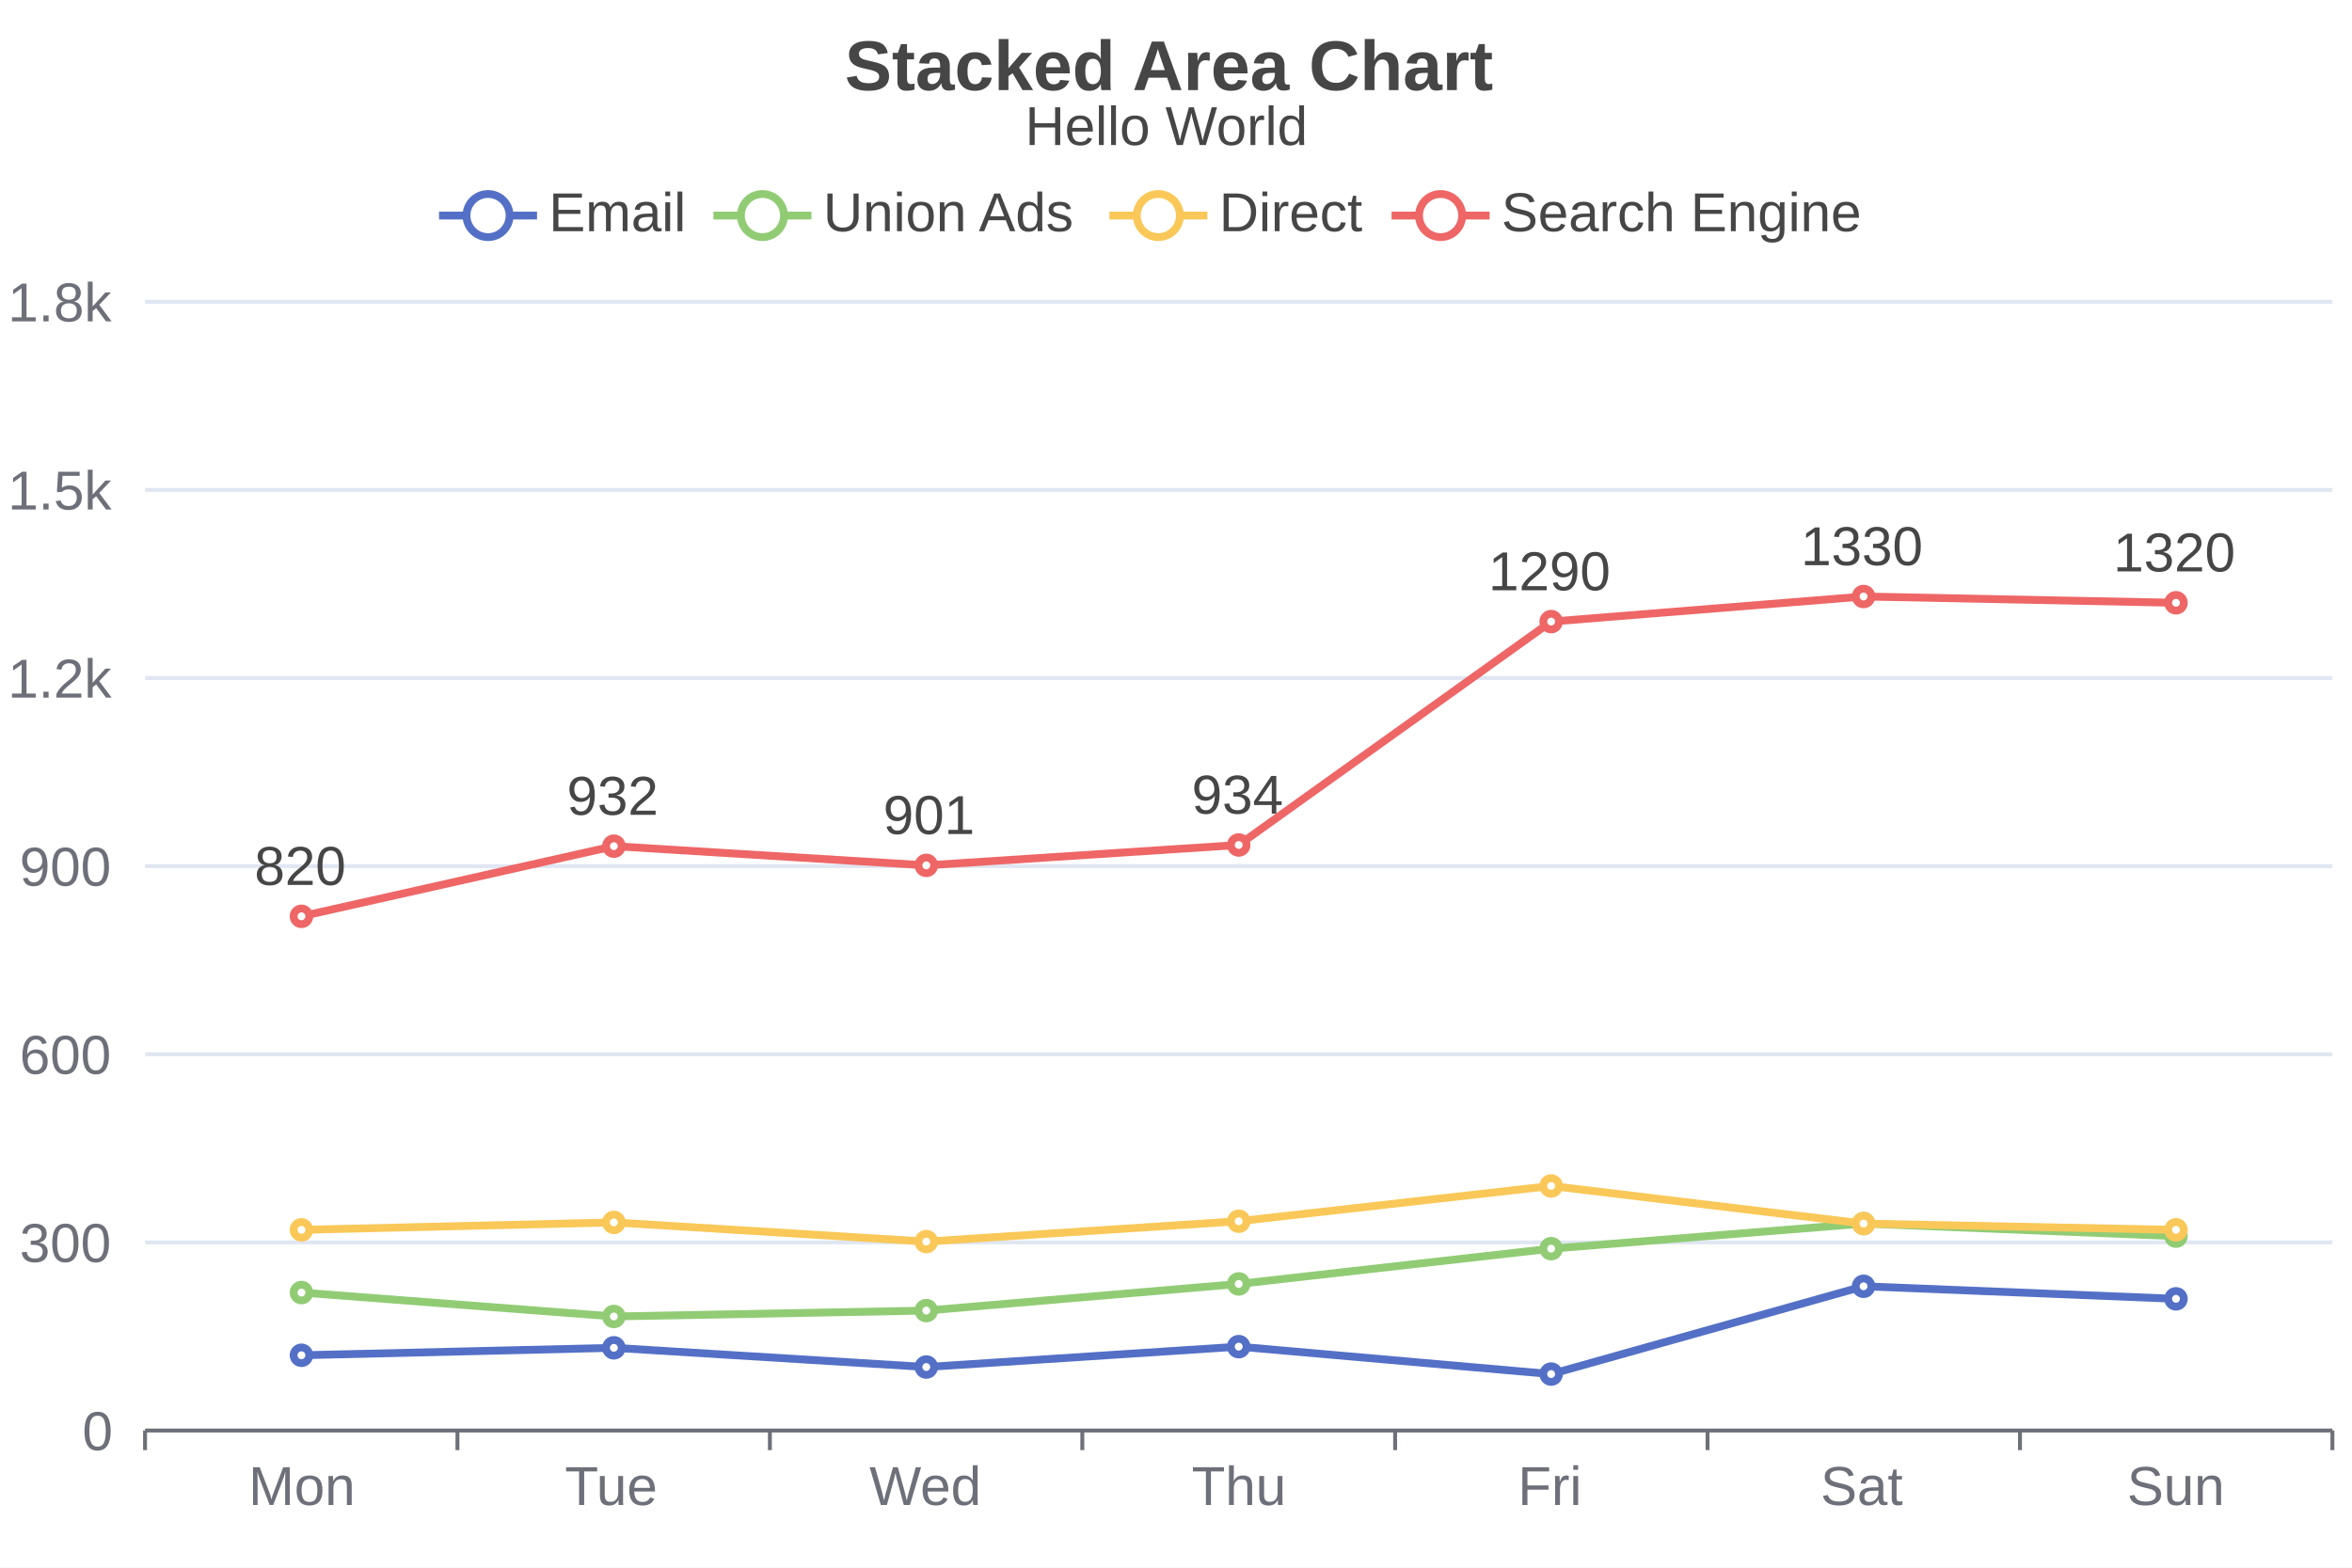
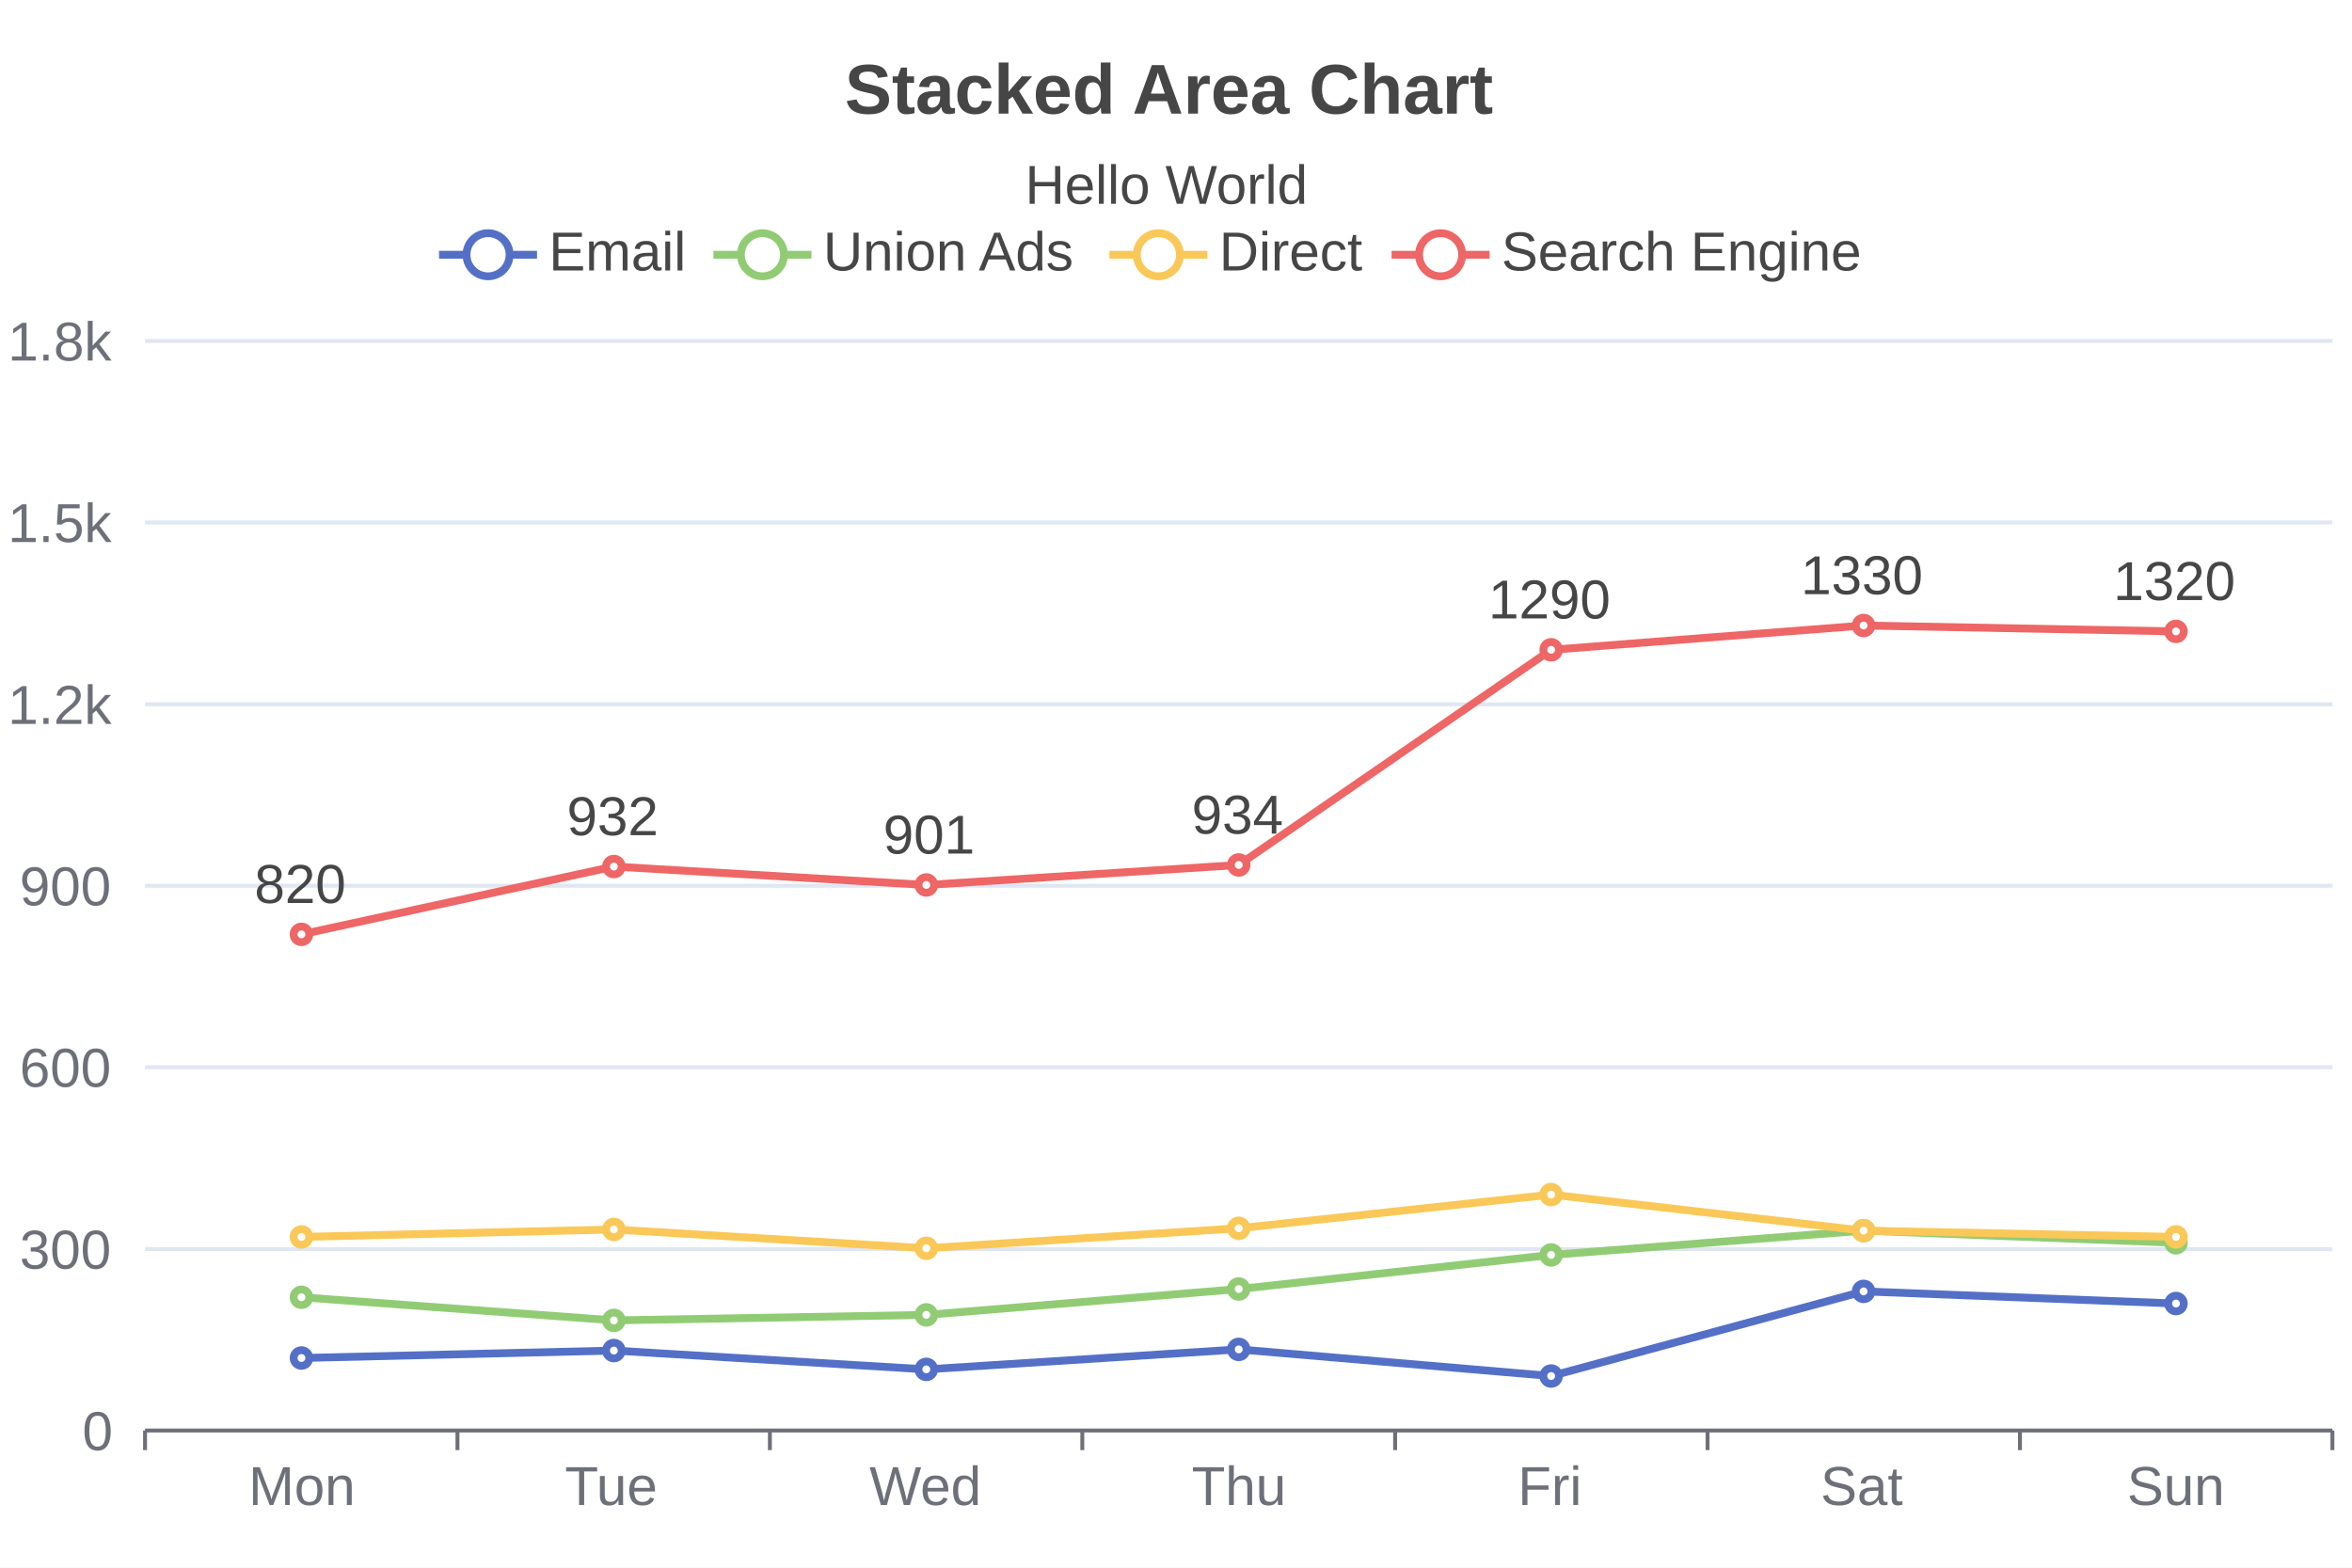
<svg xmlns="http://www.w3.org/2000/svg" width="600" height="400" viewBox="0 0 600 400">
  <rect x="0" y="0" width="600" height="400" fill="#FFFFFF" />
-   <text font-size="18" x="215.5" y="23" font-weight="bold" font-family="Arial" fill="#464646">
+   <text font-size="18" x="215.5" y="5" dy="24" font-weight="bold" font-family="Arial" fill="#464646">
Stacked Area Chart
</text>
-   <text font-size="14" x="261.5" y="37" font-family="Arial" fill="#464646">
+   <text font-size="14" x="261.5" y="35" dy="17" font-family="Arial" fill="#464646">
Hello World
</text>
  <g>
-     <line stroke-width="2" x1="112" y1="55" x2="137" y2="55" stroke="#5470C6" />
-     <circle cx="124.5" cy="55" r="5.5" stroke-width="2" stroke="#5470C6" fill="#FFFFFF" />
-     <text font-size="14" x="140" y="59" font-family="Arial" fill="#464646">
+     <line stroke-width="2" x1="112" y1="65" x2="137" y2="65" stroke="#5470C6" />
+     <circle cx="124.5" cy="65" r="5.5" stroke-width="2" stroke="#5470C6" fill="#FFFFFF" />
+     <text font-size="14" x="140" y="69" font-family="Arial" fill="#464646">
Email
</text>
  </g>
  <g>
-     <line stroke-width="2" x1="182" y1="55" x2="207" y2="55" stroke="#91CC75" />
-     <circle cx="194.5" cy="55" r="5.5" stroke-width="2" stroke="#91CC75" fill="#FFFFFF" />
-     <text font-size="14" x="210" y="59" font-family="Arial" fill="#464646">
+     <line stroke-width="2" x1="182" y1="65" x2="207" y2="65" stroke="#91CC75" />
+     <circle cx="194.5" cy="65" r="5.5" stroke-width="2" stroke="#91CC75" fill="#FFFFFF" />
+     <text font-size="14" x="210" y="69" font-family="Arial" fill="#464646">
Union Ads
</text>
  </g>
  <g>
-     <line stroke-width="2" x1="283" y1="55" x2="308" y2="55" stroke="#FAC858" />
-     <circle cx="295.5" cy="55" r="5.5" stroke-width="2" stroke="#FAC858" fill="#FFFFFF" />
-     <text font-size="14" x="311" y="59" font-family="Arial" fill="#464646">
+     <line stroke-width="2" x1="283" y1="65" x2="308" y2="65" stroke="#FAC858" />
+     <circle cx="295.5" cy="65" r="5.5" stroke-width="2" stroke="#FAC858" fill="#FFFFFF" />
+     <text font-size="14" x="311" y="69" font-family="Arial" fill="#464646">
Direct
</text>
  </g>
  <g>
-     <line stroke-width="2" x1="355" y1="55" x2="380" y2="55" stroke="#EE6666" />
-     <circle cx="367.5" cy="55" r="5.5" stroke-width="2" stroke="#EE6666" fill="#FFFFFF" />
-     <text font-size="14" x="383" y="59" font-family="Arial" fill="#464646">
+     <line stroke-width="2" x1="355" y1="65" x2="380" y2="65" stroke="#EE6666" />
+     <circle cx="367.5" cy="65" r="5.5" stroke-width="2" stroke="#EE6666" fill="#FFFFFF" />
+     <text font-size="14" x="383" y="69" font-family="Arial" fill="#464646">
Search Engine
</text>
  </g>
  <g stroke="#E0E6F2">
-     <line stroke-width="1" x1="37" y1="77" x2="595" y2="77" />
-     <line stroke-width="1" x1="37" y1="125" x2="595" y2="125" />
-     <line stroke-width="1" x1="37" y1="173" x2="595" y2="173" />
-     <line stroke-width="1" x1="37" y1="221" x2="595" y2="221" />
-     <line stroke-width="1" x1="37" y1="269" x2="595" y2="269" />
-     <line stroke-width="1" x1="37" y1="317" x2="595" y2="317" />
+     <line stroke-width="1" x1="37" y1="87" x2="595" y2="87" />
+     <line stroke-width="1" x1="37" y1="133.3" x2="595" y2="133.3" />
+     <line stroke-width="1" x1="37" y1="179.7" x2="595" y2="179.7" />
+     <line stroke-width="1" x1="37" y1="226" x2="595" y2="226" />
+     <line stroke-width="1" x1="37" y1="272.3" x2="595" y2="272.3" />
+     <line stroke-width="1" x1="37" y1="318.7" x2="595" y2="318.7" />
  </g>
  <g>
-     <text font-size="14" x="2" y="82" font-family="Arial" fill="#6E7079">
+     <text font-size="14" x="2" y="92" font-family="Arial" fill="#6E7079">
1.8k
</text>
-     <text font-size="14" x="2" y="130" font-family="Arial" fill="#6E7079">
+     <text font-size="14" x="2" y="138.3" font-family="Arial" fill="#6E7079">
1.5k
</text>
-     <text font-size="14" x="2" y="178" font-family="Arial" fill="#6E7079">
+     <text font-size="14" x="2" y="184.7" font-family="Arial" fill="#6E7079">
1.2k
</text>
-     <text font-size="14" x="5" y="226" font-family="Arial" fill="#6E7079">
+     <text font-size="14" x="5" y="231" font-family="Arial" fill="#6E7079">
900
</text>
-     <text font-size="14" x="5" y="274" font-family="Arial" fill="#6E7079">
+     <text font-size="14" x="5" y="277.3" font-family="Arial" fill="#6E7079">
600
</text>
-     <text font-size="14" x="5" y="322" font-family="Arial" fill="#6E7079">
+     <text font-size="14" x="5" y="323.7" font-family="Arial" fill="#6E7079">
300
</text>
    <text font-size="14" x="21" y="370" font-family="Arial" fill="#6E7079">
0
</text>
  </g>
  <g>
    <g stroke="#6E7079">
      <line stroke-width="1" x1="37" y1="365" x2="595" y2="365" />
      <line stroke-width="1" x1="37" y1="365" x2="37" y2="370" />
      <line stroke-width="1" x1="116.7" y1="365" x2="116.7" y2="370" />
      <line stroke-width="1" x1="196.4" y1="365" x2="196.4" y2="370" />
      <line stroke-width="1" x1="276.1" y1="365" x2="276.1" y2="370" />
      <line stroke-width="1" x1="355.9" y1="365" x2="355.9" y2="370" />
      <line stroke-width="1" x1="435.6" y1="365" x2="435.6" y2="370" />
      <line stroke-width="1" x1="515.3" y1="365" x2="515.3" y2="370" />
      <line stroke-width="1" x1="595" y1="365" x2="595" y2="370" />
    </g>
    <text font-size="14" x="63.4" y="384" font-family="Arial" fill="#6E7079">
Mon
</text>
    <text font-size="14" x="144.1" y="384" font-family="Arial" fill="#6E7079">
Tue
</text>
    <text font-size="14" x="221.8" y="384" font-family="Arial" fill="#6E7079">
Wed
</text>
    <text font-size="14" x="304" y="384" font-family="Arial" fill="#6E7079">
Thu
</text>
    <text font-size="14" x="387.2" y="384" font-family="Arial" fill="#6E7079">
Fri
</text>
    <text font-size="14" x="464.4" y="384" font-family="Arial" fill="#6E7079">
Sat
</text>
    <text font-size="14" x="542.6" y="384" font-family="Arial" fill="#6E7079">
Sun
</text>
  </g>
  <g>
-     <path d="M 76.9 345.8 L 156.6 343.9 L 236.3 348.8 L 316 343.6 L 395.7 350.6 L 475.4 328.2 L 555.1 331.4" stroke-width="2" fill="none" stroke="#5470C6" />
-     <circle cx="76.9" cy="345.8" r="2" stroke-width="2" stroke="#5470C6" fill="#FFFFFF" />
-     <circle cx="156.6" cy="343.9" r="2" stroke-width="2" stroke="#5470C6" fill="#FFFFFF" />
-     <circle cx="236.3" cy="348.8" r="2" stroke-width="2" stroke="#5470C6" fill="#FFFFFF" />
-     <circle cx="316" cy="343.6" r="2" stroke-width="2" stroke="#5470C6" fill="#FFFFFF" />
-     <circle cx="395.7" cy="350.6" r="2" stroke-width="2" stroke="#5470C6" fill="#FFFFFF" />
-     <circle cx="475.4" cy="328.2" r="2" stroke-width="2" stroke="#5470C6" fill="#FFFFFF" />
-     <circle cx="555.1" cy="331.4" r="2" stroke-width="2" stroke="#5470C6" fill="#FFFFFF" />
+     <path d="M 76.9 346.5 L 156.6 344.6 L 236.3 349.4 L 316 344.3 L 395.7 351.1 L 475.4 329.5 L 555.1 332.6" stroke-width="2" fill="none" stroke="#5470C6" />
+     <circle cx="76.9" cy="346.5" r="2" stroke-width="2" stroke="#5470C6" fill="#FFFFFF" />
+     <circle cx="156.6" cy="344.6" r="2" stroke-width="2" stroke="#5470C6" fill="#FFFFFF" />
+     <circle cx="236.3" cy="349.4" r="2" stroke-width="2" stroke="#5470C6" fill="#FFFFFF" />
+     <circle cx="316" cy="344.3" r="2" stroke-width="2" stroke="#5470C6" fill="#FFFFFF" />
+     <circle cx="395.7" cy="351.1" r="2" stroke-width="2" stroke="#5470C6" fill="#FFFFFF" />
+     <circle cx="475.4" cy="329.5" r="2" stroke-width="2" stroke="#5470C6" fill="#FFFFFF" />
+     <circle cx="555.1" cy="332.6" r="2" stroke-width="2" stroke="#5470C6" fill="#FFFFFF" />
  </g>
  <g>
-     <path d="M 76.9 329.8 L 156.6 335.9 L 236.3 334.4 L 316 327.6 L 395.7 318.6 L 475.4 312.2 L 555.1 315.4" stroke-width="2" fill="none" stroke="#91CC75" />
-     <circle cx="76.9" cy="329.8" r="2" stroke-width="2" stroke="#91CC75" fill="#FFFFFF" />
-     <circle cx="156.6" cy="335.9" r="2" stroke-width="2" stroke="#91CC75" fill="#FFFFFF" />
-     <circle cx="236.3" cy="334.4" r="2" stroke-width="2" stroke="#91CC75" fill="#FFFFFF" />
-     <circle cx="316" cy="327.6" r="2" stroke-width="2" stroke="#91CC75" fill="#FFFFFF" />
-     <circle cx="395.7" cy="318.6" r="2" stroke-width="2" stroke="#91CC75" fill="#FFFFFF" />
-     <circle cx="475.4" cy="312.2" r="2" stroke-width="2" stroke="#91CC75" fill="#FFFFFF" />
-     <circle cx="555.1" cy="315.4" r="2" stroke-width="2" stroke="#91CC75" fill="#FFFFFF" />
+     <path d="M 76.9 331 L 156.6 336.9 L 236.3 335.5 L 316 328.9 L 395.7 320.2 L 475.4 314 L 555.1 317.1" stroke-width="2" fill="none" stroke="#91CC75" />
+     <circle cx="76.9" cy="331" r="2" stroke-width="2" stroke="#91CC75" fill="#FFFFFF" />
+     <circle cx="156.6" cy="336.9" r="2" stroke-width="2" stroke="#91CC75" fill="#FFFFFF" />
+     <circle cx="236.3" cy="335.5" r="2" stroke-width="2" stroke="#91CC75" fill="#FFFFFF" />
+     <circle cx="316" cy="328.9" r="2" stroke-width="2" stroke="#91CC75" fill="#FFFFFF" />
+     <circle cx="395.7" cy="320.2" r="2" stroke-width="2" stroke="#91CC75" fill="#FFFFFF" />
+     <circle cx="475.4" cy="314" r="2" stroke-width="2" stroke="#91CC75" fill="#FFFFFF" />
+     <circle cx="555.1" cy="317.1" r="2" stroke-width="2" stroke="#91CC75" fill="#FFFFFF" />
  </g>
  <g>
-     <path d="M 76.9 313.8 L 156.6 311.9 L 236.3 316.8 L 316 311.6 L 395.7 302.6 L 475.4 312.2 L 555.1 313.8" stroke-width="2" fill="none" stroke="#FAC858" />
-     <circle cx="76.9" cy="313.8" r="2" stroke-width="2" stroke="#FAC858" fill="#FFFFFF" />
-     <circle cx="156.6" cy="311.9" r="2" stroke-width="2" stroke="#FAC858" fill="#FFFFFF" />
-     <circle cx="236.3" cy="316.8" r="2" stroke-width="2" stroke="#FAC858" fill="#FFFFFF" />
-     <circle cx="316" cy="311.6" r="2" stroke-width="2" stroke="#FAC858" fill="#FFFFFF" />
-     <circle cx="395.7" cy="302.6" r="2" stroke-width="2" stroke="#FAC858" fill="#FFFFFF" />
-     <circle cx="475.4" cy="312.2" r="2" stroke-width="2" stroke="#FAC858" fill="#FFFFFF" />
-     <circle cx="555.1" cy="313.8" r="2" stroke-width="2" stroke="#FAC858" fill="#FFFFFF" />
+     <path d="M 76.9 315.6 L 156.6 313.7 L 236.3 318.5 L 316 313.4 L 395.7 304.8 L 475.4 314 L 555.1 315.6" stroke-width="2" fill="none" stroke="#FAC858" />
+     <circle cx="76.9" cy="315.6" r="2" stroke-width="2" stroke="#FAC858" fill="#FFFFFF" />
+     <circle cx="156.6" cy="313.7" r="2" stroke-width="2" stroke="#FAC858" fill="#FFFFFF" />
+     <circle cx="236.3" cy="318.5" r="2" stroke-width="2" stroke="#FAC858" fill="#FFFFFF" />
+     <circle cx="316" cy="313.4" r="2" stroke-width="2" stroke="#FAC858" fill="#FFFFFF" />
+     <circle cx="395.7" cy="304.8" r="2" stroke-width="2" stroke="#FAC858" fill="#FFFFFF" />
+     <circle cx="475.4" cy="314" r="2" stroke-width="2" stroke="#FAC858" fill="#FFFFFF" />
+     <circle cx="555.1" cy="315.6" r="2" stroke-width="2" stroke="#FAC858" fill="#FFFFFF" />
  </g>
  <g>
-     <path d="M 76.9 233.8 L 156.6 215.9 L 236.3 220.8 L 316 215.6 L 395.7 158.6 L 475.4 152.2 L 555.1 153.8" stroke-width="2" fill="none" stroke="#EE6666" />
-     <circle cx="76.9" cy="233.8" r="2" stroke-width="2" stroke="#EE6666" fill="#FFFFFF" />
-     <circle cx="156.6" cy="215.9" r="2" stroke-width="2" stroke="#EE6666" fill="#FFFFFF" />
-     <circle cx="236.3" cy="220.8" r="2" stroke-width="2" stroke="#EE6666" fill="#FFFFFF" />
-     <circle cx="316" cy="215.6" r="2" stroke-width="2" stroke="#EE6666" fill="#FFFFFF" />
-     <circle cx="395.7" cy="158.6" r="2" stroke-width="2" stroke="#EE6666" fill="#FFFFFF" />
-     <circle cx="475.4" cy="152.2" r="2" stroke-width="2" stroke="#EE6666" fill="#FFFFFF" />
-     <circle cx="555.1" cy="153.8" r="2" stroke-width="2" stroke="#EE6666" fill="#FFFFFF" />
+     <path d="M 76.9 238.4 L 156.6 221.1 L 236.3 225.8 L 316 220.7 L 395.7 165.8 L 475.4 159.6 L 555.1 161.1" stroke-width="2" fill="none" stroke="#EE6666" />
+     <circle cx="76.9" cy="238.4" r="2" stroke-width="2" stroke="#EE6666" fill="#FFFFFF" />
+     <circle cx="156.6" cy="221.1" r="2" stroke-width="2" stroke="#EE6666" fill="#FFFFFF" />
+     <circle cx="236.3" cy="225.8" r="2" stroke-width="2" stroke="#EE6666" fill="#FFFFFF" />
+     <circle cx="316" cy="220.7" r="2" stroke-width="2" stroke="#EE6666" fill="#FFFFFF" />
+     <circle cx="395.7" cy="165.8" r="2" stroke-width="2" stroke="#EE6666" fill="#FFFFFF" />
+     <circle cx="475.4" cy="159.6" r="2" stroke-width="2" stroke="#EE6666" fill="#FFFFFF" />
+     <circle cx="555.1" cy="161.1" r="2" stroke-width="2" stroke="#EE6666" fill="#FFFFFF" />
  </g>
-   <text font-size="14" x="76.9" y="233.8" dx="-12" dy="-8" font-family="Arial" fill="#464646">
+   <text font-size="14" x="76.9" y="238.4" dx="-12" dy="-8" font-family="Arial" fill="#464646">
820
</text>
-   <text font-size="14" x="156.6" y="215.9" dx="-12" dy="-8" font-family="Arial" fill="#464646">
+   <text font-size="14" x="156.6" y="221.1" dx="-12" dy="-8" font-family="Arial" fill="#464646">
932
</text>
-   <text font-size="14" x="236.3" y="220.8" dx="-11" dy="-8" font-family="Arial" fill="#464646">
+   <text font-size="14" x="236.3" y="225.8" dx="-11" dy="-8" font-family="Arial" fill="#464646">
901
</text>
-   <text font-size="14" x="316" y="215.6" dx="-12" dy="-8" font-family="Arial" fill="#464646">
+   <text font-size="14" x="316" y="220.7" dx="-12" dy="-8" font-family="Arial" fill="#464646">
934
</text>
-   <text font-size="14" x="395.7" y="158.6" dx="-16" dy="-8" font-family="Arial" fill="#464646">
+   <text font-size="14" x="395.7" y="165.8" dx="-16" dy="-8" font-family="Arial" fill="#464646">
1290
</text>
-   <text font-size="14" x="475.4" y="152.2" dx="-16" dy="-8" font-family="Arial" fill="#464646">
+   <text font-size="14" x="475.4" y="159.6" dx="-16" dy="-8" font-family="Arial" fill="#464646">
1330
</text>
-   <text font-size="14" x="555.1" y="153.8" dx="-16" dy="-8" font-family="Arial" fill="#464646">
+   <text font-size="14" x="555.1" y="161.1" dx="-16" dy="-8" font-family="Arial" fill="#464646">
1320
</text>
</svg>
